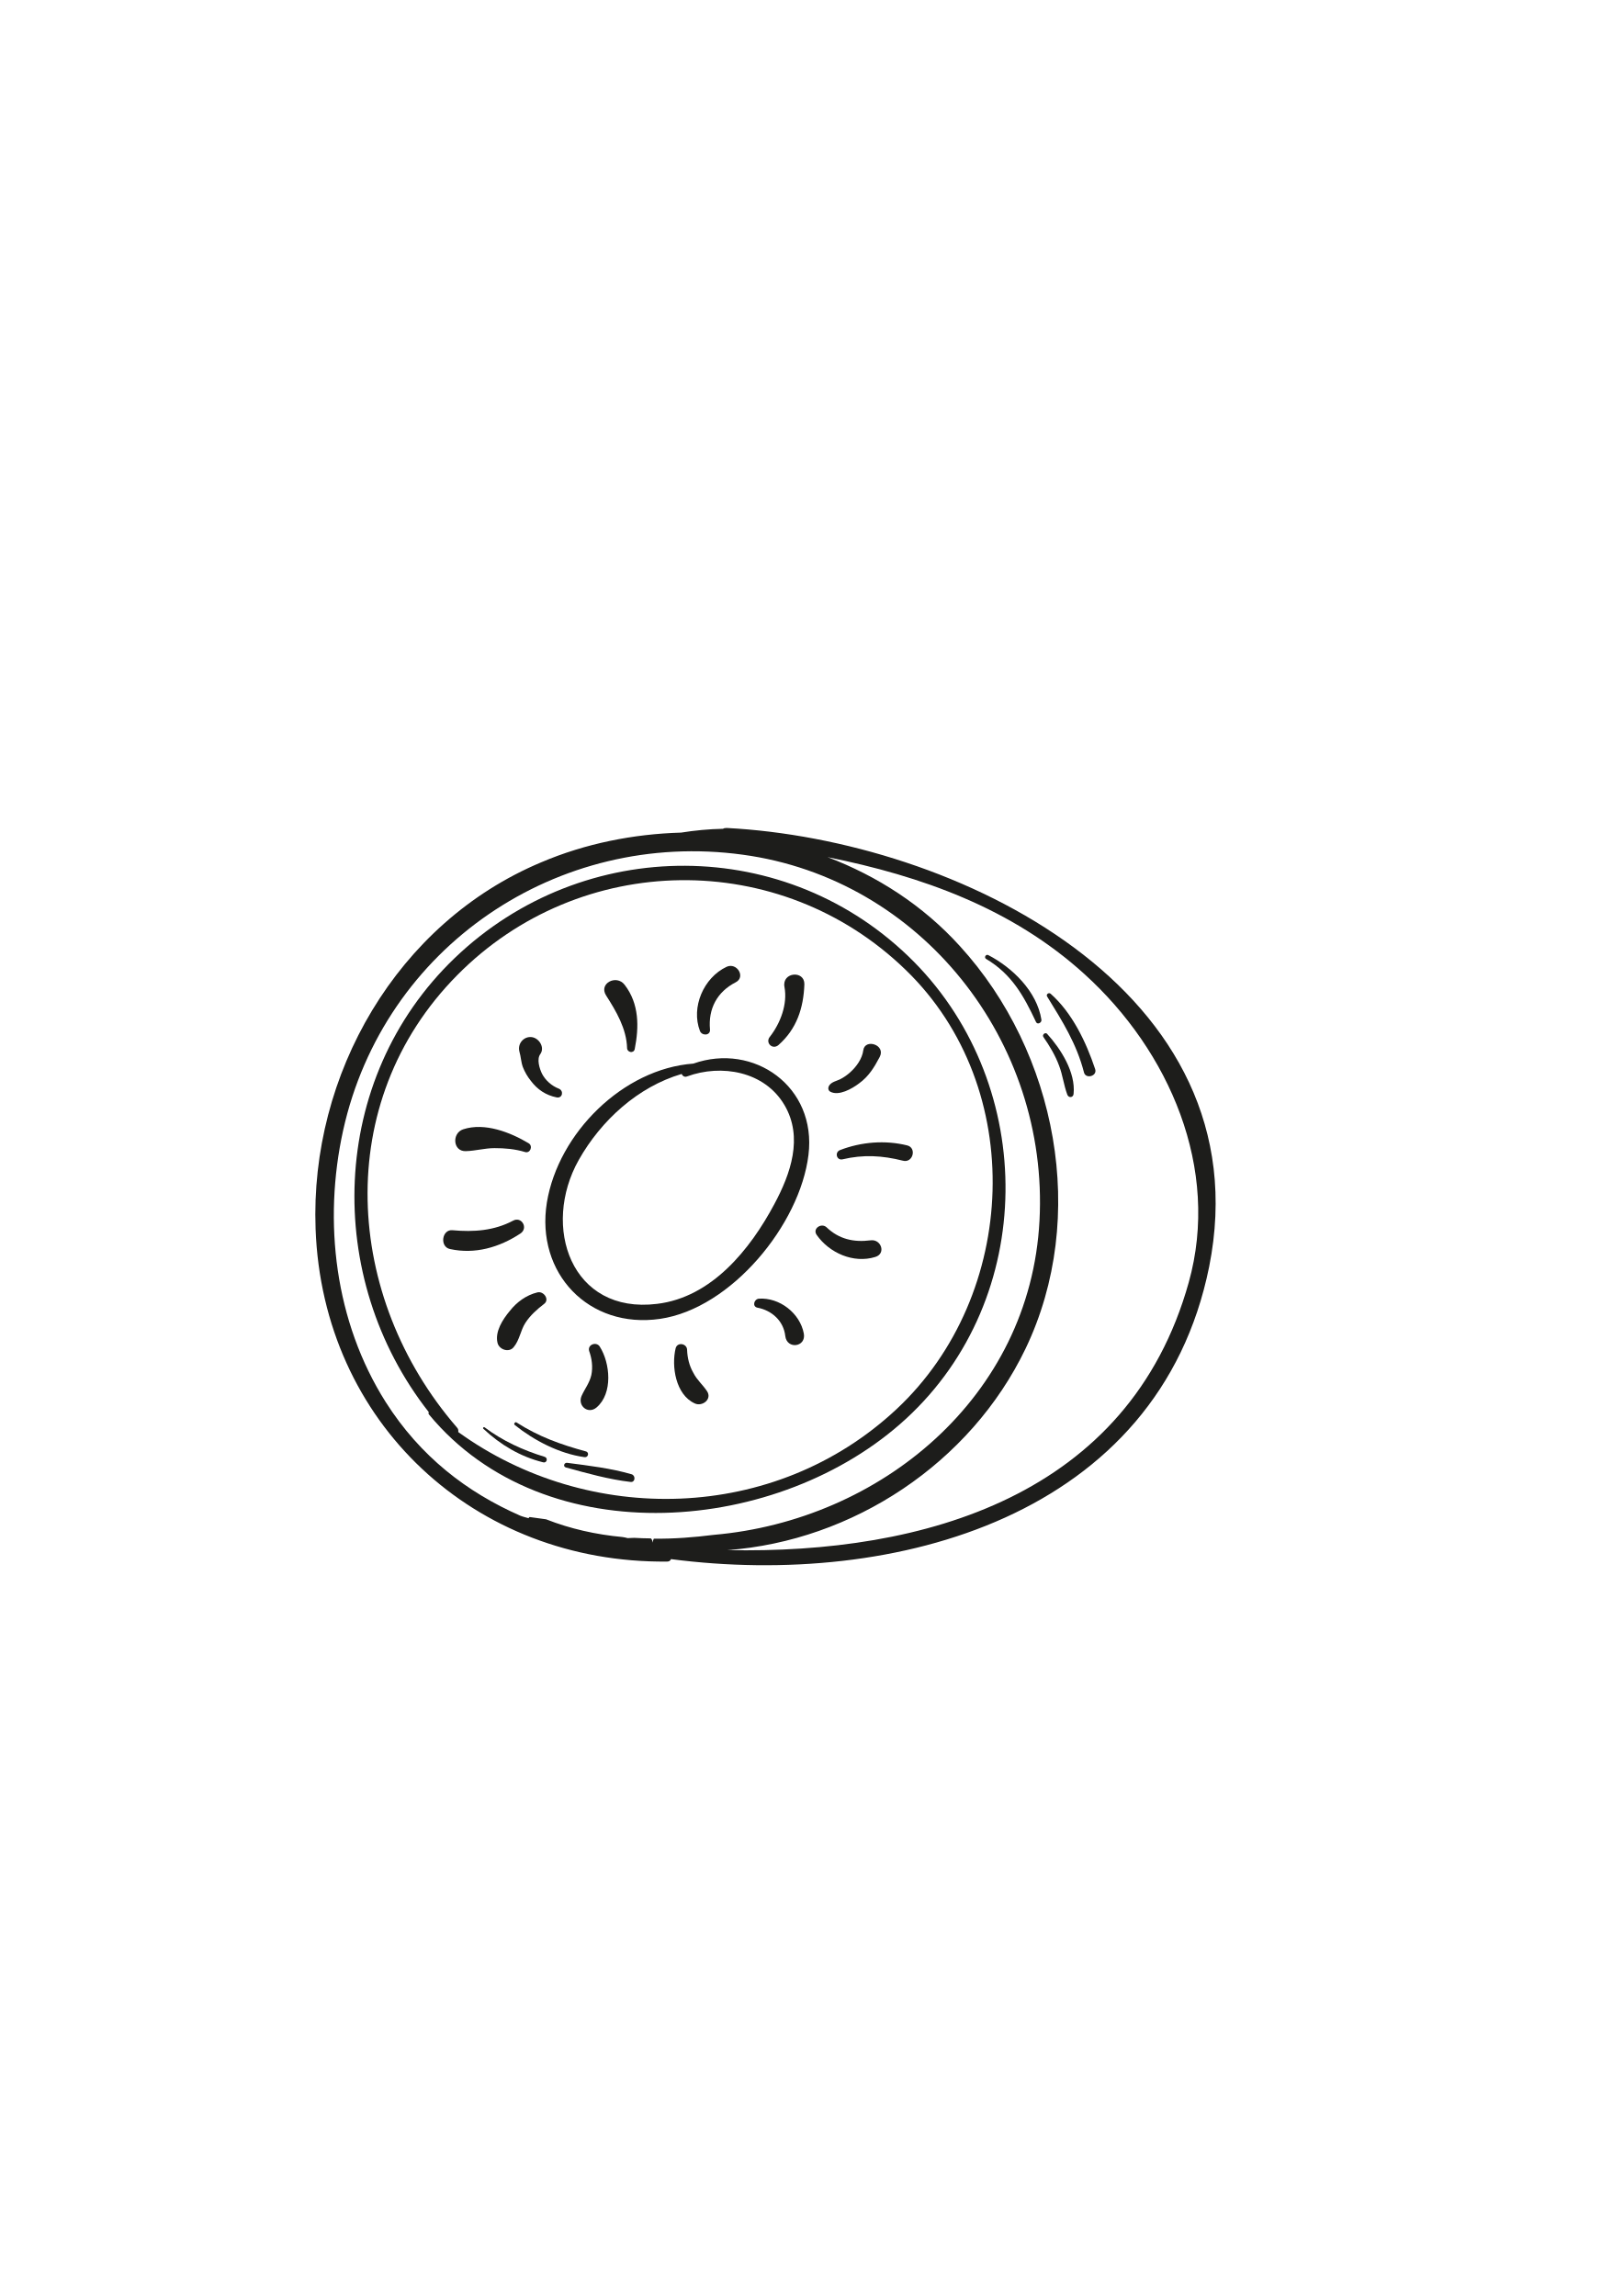
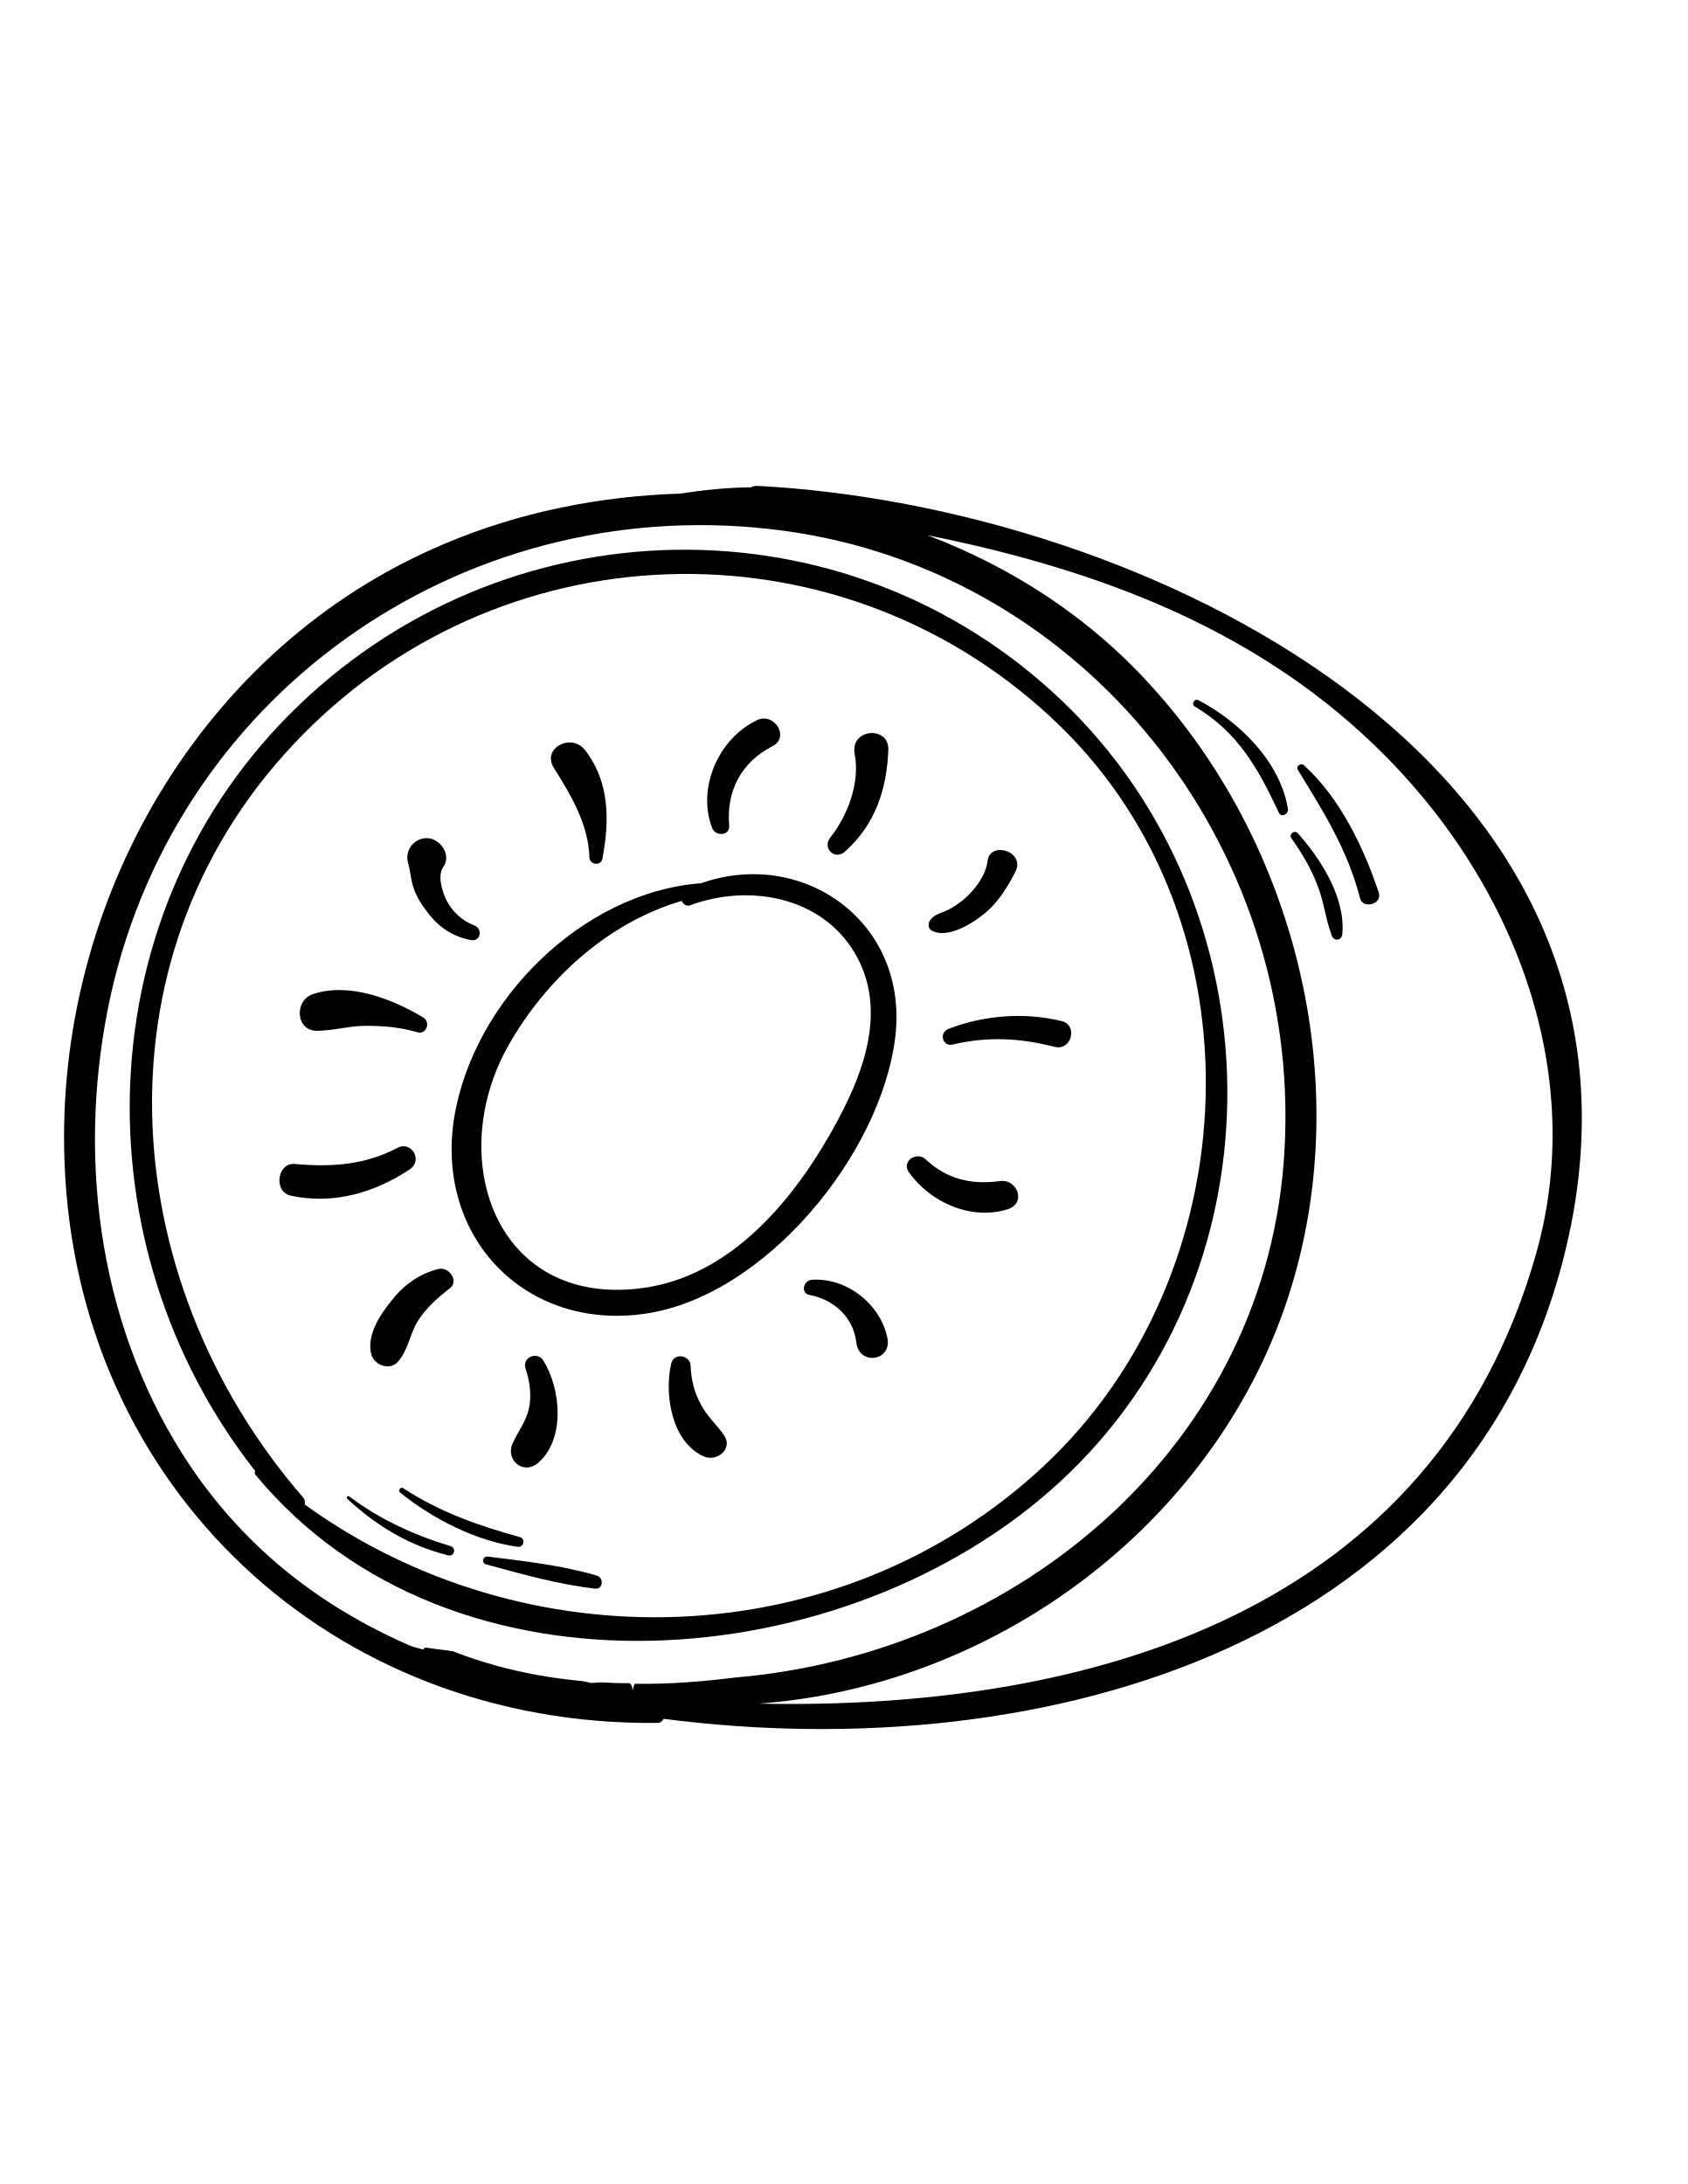
- <svg xmlns="http://www.w3.org/2000/svg" version="1.1" id="Layer_1" x="0px" y="0px" viewBox="0 0 595.3 841.9" enable-background="new 0 0 595.3 841.9" xml:space="preserve">
+ <svg xmlns="http://www.w3.org/2000/svg" version="1.1" id="Layer_1" x="0px" y="0px" viewBox="0 0 612 792" enable-background="new 0 0 612 792" xml:space="preserve">
  <g>
    <g>
-       <path display="none" fill="#904B15" d="M346.9,375.7c2.3,7.8,6,15.2,9.9,22.3c3.2,5.7,7.8,9.4,12.1,13.9c-1,1-2,1.9-3,2.6    c-0.8,0.6-1.5,1.1-2.3,1.7c-7.2-2.7-16-21.7-17.5-25.1c-5.7-12.6-7.9-27-8.8-40.7c-0.9-14,0.7-28,3.9-41.6c1.1-4.8,2.9-9,5-13.3    c-1.4,0.2-2.7,0.5-4.1,0.8c-25.4,14.3-47.1,35.6-65.7,57.8c-10,11.9-16.7,25.6-24.5,39c-3.7,6.4-6.1,13.9-9.2,20.7    c-1.2,2.8-2.1,5.6-2.8,8.5c-0.6,1.9-1.2,3.8-1.8,5.7c-0.4,1.3-1.9,3.3-3.5,4.7c-0.8-0.1-1.6-0.3-2.4-0.6c-0.7-0.2-1.3-0.5-2-0.8    c0.7-8.7,6.3-18.3,9.7-25.8c4.5-10.1,10.1-19.5,15.6-29c9.6-16.8,21.9-32.5,35.4-46.3c24.5-25.3,57.1-42.5,77.5-71.8    c-0.7,1,8.3,2.8,8.9,3c2.8,0.7,2.3-0.4,0,2.1c-6.1,6.6-11.8,12.8-17.1,20.2c-8.9,12.3-14.5,28.9-17.4,43.7    C339.8,343.2,342.5,360.3,346.9,375.7z" />
+       <path display="none" fill="#904B15" d="M352.3,353.4c2.2,7.3,5.6,14.3,9.3,21c3,5.4,7.3,8.8,11.4,13.1c-0.9,0.9-1.9,1.8-2.8,2.4    c-0.8,0.6-1.4,1-2.2,1.6c-6.8-2.5-15.1-20.4-16.5-23.6c-5.4-11.9-7.4-25.4-8.3-38.3c-0.8-13.2,0.7-26.3,3.7-39.1    c1-4.5,2.7-8.5,4.7-12.5c-1.3,0.2-2.5,0.5-3.9,0.8c-23.9,13.5-44.3,33.5-61.8,54.4c-9.4,11.2-15.7,24.1-23,36.7    c-3.5,6-5.7,13.1-8.7,19.5c-1.1,2.6-2,5.3-2.6,8c-0.6,1.8-1.1,3.6-1.7,5.4c-0.4,1.2-1.8,3.1-3.3,4.4c-0.8-0.1-1.5-0.3-2.3-0.6    c-0.7-0.2-1.2-0.5-1.9-0.8c0.7-8.2,5.9-17.2,9.1-24.3c4.2-9.5,9.5-18.3,14.7-27.3c9-15.8,20.6-30.6,33.3-43.6    c23-23.8,53.7-40,72.9-67.5c-0.7,0.9,7.8,2.6,8.4,2.8c2.6,0.7,2.2-0.4,0,2c-5.7,6.2-11.1,12-16.1,19    c-8.4,11.6-13.6,27.2-16.4,41.1C345.7,322.9,348.2,338.9,352.3,353.4z" />
    </g>
  </g>
  <g>
    <g>
-       <path fill="#1D1D1B" d="M266.4,303.6c83.4,4.3,197.2,59,176.9,160.9C424.8,556.1,328.1,582.4,246,571.7c-0.2,0.5-0.6,0.9-1.4,0.9    c-70.6,0.7-126.3-50.9-128.9-122c-2.1-56.6,29.8-112.2,82.7-134.4c16.2-6.9,33.8-10.4,51.3-10.9c5-0.8,10.2-1.3,15.4-1.4    C265.3,303.7,265.8,303.6,266.4,303.6z M435.8,470.3c11.7-41.8-7.1-84.9-38.2-113.1c-26.6-24.2-59.9-36-94.2-42.9    c18.2,6.9,35,17.7,48.5,32.6c35.6,39,47.2,99.4,24.1,147.6c-20.2,42.1-63.4,70.5-109.3,73.9C338.8,569.9,413.9,548.5,435.8,470.3z     M381.1,447.6c3.5-65.7-43.3-125.3-108.8-134.2c-67.9-9.3-131.6,33.8-146.5,101.1c-7.4,33.6-3,70.2,15.6,99.6    c12.7,20,29.8,33.1,49.4,41.7c1,0.4,2,0.6,3,0.9c0.1-0.3,0.3-0.5,0.6-0.4c1.9,0.3,3.9,0.5,5.8,0.8c8.9,3.5,18.3,5.6,28,6.5    c0.6,0.1,1.3,0.2,1.9,0.4c0.8,0,1.6-0.1,2.4-0.1c2,0.1,4,0.2,6.1,0.2c0.4,0.3,0.6,0.8,0.6,1.4c0.1,0,0.1,0,0.1,0.1    c0-0.5,0.2-0.9,0.4-1.4c7.4,0.1,14.8-0.5,22-1.4C322.7,557.5,377.7,512.4,381.1,447.6z" />
-       <path fill="#1D1D1B" d="M401.5,392c0.9,2.6-3.5,3.8-4.1,1.2c-2.7-10.5-7.9-18.7-13.5-27.8c-0.5-0.8,0.6-1.6,1.3-1    C393.1,371.4,398.2,382.1,401.5,392z" />
-       <path fill="#1D1D1B" d="M383.9,379.1c5,5.5,10.5,14.1,9.7,22c-0.1,1.4-1.8,1.6-2.3,0.3c-1.3-3.5-1.7-7.2-3-10.6    c-1.4-3.8-3.5-7.3-5.8-10.6C382,379.3,383.3,378.4,383.9,379.1z" />
-       <path fill="#1D1D1B" d="M381.8,373.9c0.2,1.1-1.5,2-2,0.8c-4.5-9.6-8.9-17.5-18.3-23.1c-0.8-0.5-0.1-1.8,0.8-1.4    C371.2,354.8,380.2,363.6,381.8,373.9z" />
-       <path fill="#1D1D1B" d="M335.1,352.7c45.3,45.9,45.1,123.3-2.9,167.5c-46.1,42.5-132.2,50.1-174.9-1.5c-0.3-0.3-0.2-0.7-0.1-0.9    c-38.6-49.1-36.9-122,9.5-166.5C213.9,306,288.8,305.9,335.1,352.7z M328.7,516.7c44.7-41.8,48-117.8,3.4-161    c-46.1-44.8-119.5-43.7-164.5,1.9c-46.1,46.6-41.4,118.1-0.1,165.8c0.5,0.5,0.6,1.1,0.5,1.7C215.7,559.6,284,558.5,328.7,516.7z" />
-       <path fill="#1D1D1B" d="M332.6,420c3.6,0.9,2.1,6.6-1.6,5.6c-7.5-1.9-14.5-2.3-22.1-0.5c-2.2,0.5-3-2.6-0.9-3.4    C315.8,418.7,324.5,418,332.6,420z" />
-       <path fill="#1D1D1B" d="M316.5,385.1c0.6-4.4,8.4-2,6,2.5c-2,3.8-4,7.1-7.6,9.7c-2.5,1.9-7.4,4.7-10.5,3c-0.9-0.5-0.9-1.6-0.3-2.4    c0.9-1.2,2.5-1.5,3.8-2.1c1.4-0.7,2.7-1.6,3.9-2.7C314,391.1,316.1,388.2,316.5,385.1z" />
-       <path fill="#1D1D1B" d="M319.2,454.8c3.9-0.5,5.7,4.9,1.7,6.1c-8,2.5-16.9-1.5-21.5-8.1c-1.6-2.3,1.7-4.5,3.6-2.8    C307.6,454.4,313,455.6,319.2,454.8z" />
-       <path fill="#1D1D1B" d="M254.2,390c22.1-7.8,45.3,8.4,42.2,33.5c-3.1,25.5-28.3,56.3-54.4,60.1c-26.1,3.8-45.7-16.7-41.5-42.7    C204.7,415.5,228.4,391.9,254.2,390z M283.9,441.5c5.9-11,10.7-24.4,3.7-36.3c-7.3-12.4-23.1-15.1-35.7-10.5    c-0.9,0.4-1.7-0.2-2-0.9c-16,4.7-29.5,17-37.7,31.5c-13.8,24.5-2.8,56.7,28.7,52.8C260.9,475.7,275,458.2,283.9,441.5z" />
-       <path fill="#1D1D1B" d="M287.6,361.9c-1-5.5,7.4-6.2,7.3-1c-0.3,8.7-2.8,16.4-9.5,22.3c-2.2,1.9-5-0.9-3.1-3.1    C286.1,375.2,288.8,368.2,287.6,361.9z" />
-       <path fill="#1D1D1B" d="M294.7,489c0.9,5-6.2,5.9-6.8,0.9c-0.6-5.5-4.9-9.4-10.2-10.4c-2-0.4-1.3-3.1,0.5-3.3    C285.8,475.7,293.3,481.5,294.7,489z" />
-       <path fill="#1D1D1B" d="M266.4,354.5c3.8-1.7,7.1,3.8,3.3,5.7c-6.8,3.5-10.1,9.7-9.4,17.3c0.2,2.3-3,2.4-3.7,0.5    C253.3,369.4,257.9,358.5,266.4,354.5z" />
-       <path fill="#1D1D1B" d="M259.2,510.1c2,3-1.8,5.8-4.5,4.5c-7-3.2-8.6-13.6-7-20.2c0.6-2.4,4.1-1.8,4.2,0.5c0.1,3,0.8,5.9,2.3,8.5    C255.5,506,257.6,507.7,259.2,510.1z" />
-       <path fill="#1D1D1B" d="M229,361.1c5.4,7,5.3,15.5,3.7,23.6c-0.4,1.7-2.8,1.2-2.8-0.4c-0.2-7.1-4-13.5-7.7-19.3    C219.4,360.6,226,357.2,229,361.1z" />
-       <path fill="#1D1D1B" d="M231.6,540.6c1.5,0.5,1.3,3-0.4,2.8c-7.9-0.9-16.1-3.2-23.7-5.3c-1.2-0.3-0.7-1.9,0.5-1.7    C215.7,537.4,224.1,538.4,231.6,540.6z" />
-       <path fill="#1D1D1B" d="M219.9,493.8c3.8,6,4.9,17.1-1.2,22.3c-3.1,2.6-7-0.6-5.5-4.2c1.2-2.7,2.9-4.7,3.6-7.7    c0.6-3,0.2-6-0.8-8.8C215.3,493,218.7,491.8,219.9,493.8z" />
-       <path fill="#1D1D1B" d="M214.8,532.2c1.4,0.4,0.8,2.4-0.6,2.1c-9.2-1.3-18.4-6.1-25.5-11.8c-0.5-0.4,0.2-1.3,0.7-0.9    C197.5,526.8,205.6,529.7,214.8,532.2z" />
-       <path fill="#1D1D1B" d="M204.9,399.2c1.9,0.8,1.3,3.6-0.8,3.2c-4-0.8-7.1-2.9-9.5-6.1c-1.2-1.5-2.2-3.2-2.9-5    c-0.7-1.9-0.7-3.8-1.3-5.8c-0.7-2.9,1.7-5.6,4.6-5.2c2.7,0.4,4.8,3.8,3.1,6.2c-1.4,1.9-0.3,5.3,0.6,7.2    C200,396.2,202.3,398.2,204.9,399.2z" />
-       <path fill="#1D1D1B" d="M199.7,534.2c1.3,0.4,0.8,2.4-0.6,2c-8.4-2.1-15.6-6.4-21.9-12.3c-0.3-0.3,0.1-0.8,0.5-0.5    C184.2,528.3,191.8,531.8,199.7,534.2z" />
-       <path fill="#1D1D1B" d="M197,473.9c2.3-0.6,4.6,2.6,2.5,4.2c-2.6,2-5.1,4.2-6.9,7c-1.8,2.8-2.1,6.3-4.3,8.9    c-1.7,2.1-5.3,0.9-5.9-1.6c-1-4.1,1.9-8.6,4.5-11.7C189.4,477.5,192.9,474.9,197,473.9z" />
-       <path fill="#1D1D1B" d="M193.8,419.2c1.7,1,0.6,3.9-1.4,3.2c-3.7-1.1-7.3-1.4-11.1-1.4c-3.6,0-6.9,1-10.5,1.1    c-4.8,0.2-5.2-6.6-1-8C177.7,411.5,187.1,415.2,193.8,419.2z" />
-       <path fill="#1D1D1B" d="M188.1,447.6c3.1-1.7,5.7,2.7,2.7,4.7c-7.7,5.1-16.7,7.7-25.8,5.7c-3.9-0.8-3-7.3,0.9-6.9    C173.7,451.8,181.1,451.3,188.1,447.6z" />
+       <path d="M274.6,176.2c139.1,7.2,328.8,98.4,295,268.3c-30.8,152.7-192.1,196.6-329,178.8c-0.3,0.8-1,1.5-2.3,1.5    c-117.7,1.2-210.6-84.9-214.9-203.4C19.8,327,73,234.2,161.2,197.2c27-11.5,56.4-17.3,85.5-18.2c8.3-1.3,17-2.2,25.7-2.3    C272.7,176.4,273.6,176.2,274.6,176.2z M557.1,454.2c19.5-69.7-11.8-141.6-63.7-188.6c-44.4-40.4-99.9-60-157.1-71.5    c30.3,11.5,58.4,29.5,80.9,54.4c59.4,65,78.7,165.7,40.2,246.1c-33.7,70.2-105.7,117.6-182.3,123.2    C395.3,620.3,520.5,584.6,557.1,454.2z M465.8,416.3c5.8-109.6-72.2-208.9-181.4-223.8C171.2,177.1,65,248.9,40.1,361.1    c-12.3,56-5,117.1,26,166.1c21.2,33.4,49.7,55.2,82.4,69.5c1.7,0.7,3.3,1,5,1.5c0.2-0.5,0.5-0.8,1-0.7c3.2,0.5,6.5,0.8,9.7,1.3    c14.8,5.8,30.5,9.3,46.7,10.8c1,0.2,2.2,0.3,3.2,0.7c1.3,0,2.7-0.2,4-0.2c3.3,0.2,6.7,0.3,10.2,0.3c0.7,0.5,1,1.3,1,2.3    c0.2,0,0.2,0,0.2,0.2c0-0.8,0.3-1.5,0.7-2.3c12.3,0.2,24.7-0.8,36.7-2.3C368.5,599.6,460.2,524.4,465.8,416.3z" />
+       <path d="M499.9,323.6c1.5,4.3-5.8,6.3-6.8,2c-4.5-17.5-13.2-31.2-22.5-46.4c-0.8-1.3,1-2.7,2.2-1.7    C485.8,289.3,494.4,307.1,499.9,323.6z" />
+       <path d="M470.5,302.1c8.3,9.2,17.5,23.5,16.2,36.7c-0.2,2.3-3,2.7-3.8,0.5c-2.2-5.8-2.8-12-5-17.7c-2.3-6.3-5.8-12.2-9.7-17.7    C467.3,302.4,469.5,300.9,470.5,302.1z" />
+       <path d="M467,293.4c0.3,1.8-2.5,3.3-3.3,1.3c-7.5-16-14.8-29.2-30.5-38.5c-1.3-0.8-0.2-3,1.3-2.3    C449.3,261.6,464.3,276.3,467,293.4z" />
+       <path d="M389.1,258.1c75.5,76.5,75.2,205.6-4.8,279.3c-76.9,70.9-220.4,83.5-291.6-2.5c-0.5-0.5-0.3-1.2-0.2-1.5    C28.1,451.5,31,330,108.3,255.8C187,180.2,311.9,180.1,389.1,258.1z M378.5,531.6c74.5-69.7,80-196.4,5.7-268.5    c-76.9-74.7-199.3-72.9-274.3,3.2c-76.9,77.7-69,196.9-0.2,276.5c0.8,0.8,1,1.8,0.8,2.8C190,603.1,303.9,601.3,378.5,531.6z" />
+       <path d="M385,370.3c6,1.5,3.5,11-2.7,9.3c-12.5-3.2-24.2-3.8-36.9-0.8c-3.7,0.8-5-4.3-1.5-5.7C357,368.1,371.5,367,385,370.3z" />
+       <path d="M358.1,312.1c1-7.3,14-3.3,10,4.2c-3.3,6.3-6.7,11.8-12.7,16.2c-4.2,3.2-12.3,7.8-17.5,5c-1.5-0.8-1.5-2.7-0.5-4    c1.5-2,4.2-2.5,6.3-3.5c2.3-1.2,4.5-2.7,6.5-4.5C353.9,322.1,357.5,317.3,358.1,312.1z" />
+       <path d="M362.6,428.3c6.5-0.8,9.5,8.2,2.8,10.2c-13.3,4.2-28.2-2.5-35.9-13.5c-2.7-3.8,2.8-7.5,6-4.7    C343.3,427.7,352.3,429.7,362.6,428.3z" />
+       <path d="M254.2,320.3c36.9-13,75.5,14,70.4,55.9c-5.2,42.5-47.2,93.9-90.7,100.2c-43.5,6.3-76.2-27.8-69.2-71.2    C171.7,362.8,211.2,323.5,254.2,320.3z M303.8,406.2c9.8-18.3,17.8-40.7,6.2-60.5c-12.2-20.7-38.5-25.2-59.5-17.5    c-1.5,0.7-2.8-0.3-3.3-1.5c-26.7,7.8-49.2,28.3-62.9,52.5c-23,40.9-4.7,94.5,47.9,88C265.4,463.2,288.9,434,303.8,406.2z" />
+       <path d="M309.9,273.4c-1.7-9.2,12.3-10.3,12.2-1.7c-0.5,14.5-4.7,27.3-15.8,37.2c-3.7,3.2-8.3-1.5-5.2-5.2    C307.4,295.6,311.9,283.9,309.9,273.4z" />
+       <path d="M321.8,485.4c1.5,8.3-10.3,9.8-11.3,1.5c-1-9.2-8.2-15.7-17-17.3c-3.3-0.7-2.2-5.2,0.8-5.5    C306.9,463.2,319.4,472.9,321.8,485.4z" />
+       <path d="M274.6,261.1c6.3-2.8,11.8,6.3,5.5,9.5c-11.3,5.8-16.8,16.2-15.7,28.8c0.3,3.8-5,4-6.2,0.8    C252.7,285.9,260.4,267.8,274.6,261.1z" />
+       <path d="M262.6,520.6c3.3,5-3,9.7-7.5,7.5c-11.7-5.3-14.3-22.7-11.7-33.7c1-4,6.8-3,7,0.8c0.2,5,1.3,9.8,3.8,14.2    C256.4,513.7,259.9,516.6,262.6,520.6z" />
+       <path d="M212.2,272.1c9,11.7,8.8,25.8,6.2,39.4c-0.7,2.8-4.7,2-4.7-0.7c-0.3-11.8-6.7-22.5-12.8-32.2    C196.2,271.3,207.2,265.6,212.2,272.1z" />
+       <path d="M216.5,571.4c2.5,0.8,2.2,5-0.7,4.7c-13.2-1.5-26.8-5.3-39.5-8.8c-2-0.5-1.2-3.2,0.8-2.8C190,566.1,204,567.7,216.5,571.4    z" />
+       <path d="M197,493.4c6.3,10,8.2,28.5-2,37.2c-5.2,4.3-11.7-1-9.2-7c2-4.5,4.8-7.8,6-12.8c1-5,0.3-10-1.3-14.7    C189.4,492,195,490,197,493.4z" />
+       <path d="M188.5,557.4c2.3,0.7,1.3,4-1,3.5c-15.3-2.2-30.7-10.2-42.5-19.7c-0.8-0.7,0.3-2.2,1.2-1.5    C159.7,548.4,173.2,553.2,188.5,557.4z" />
+       <path d="M172,335.6c3.2,1.3,2.2,6-1.3,5.3c-6.7-1.3-11.8-4.8-15.8-10.2c-2-2.5-3.7-5.3-4.8-8.3c-1.2-3.2-1.2-6.3-2.2-9.7    c-1.2-4.8,2.8-9.3,7.7-8.7c4.5,0.7,8,6.3,5.2,10.3c-2.3,3.2-0.5,8.8,1,12C163.9,330.6,167.7,334,172,335.6z" />
+       <path d="M163.4,560.7c2.2,0.7,1.3,4-1,3.3c-14-3.5-26-10.7-36.5-20.5c-0.5-0.5,0.2-1.3,0.8-0.8    C137.5,550.9,150.2,556.7,163.4,560.7z" />
+       <path d="M158.9,460.2c3.8-1,7.7,4.3,4.2,7c-4.3,3.3-8.5,7-11.5,11.7c-3,4.7-3.5,10.5-7.2,14.8c-2.8,3.5-8.8,1.5-9.8-2.7    c-1.7-6.8,3.2-14.3,7.5-19.5C146.2,466.2,152,461.9,158.9,460.2z" />
+       <path d="M153.5,369c2.8,1.7,1,6.5-2.3,5.3c-6.2-1.8-12.2-2.3-18.5-2.3c-6,0-11.5,1.7-17.5,1.8c-8,0.3-8.7-11-1.7-13.3    C126.7,356.1,142.3,362.3,153.5,369z" />
+       <path d="M144,416.3c5.2-2.8,9.5,4.5,4.5,7.8c-12.8,8.5-27.8,12.8-43,9.5c-6.5-1.3-5-12.2,1.5-11.5    C120,423.3,132.3,422.5,144,416.3z" />
    </g>
  </g>
</svg>
